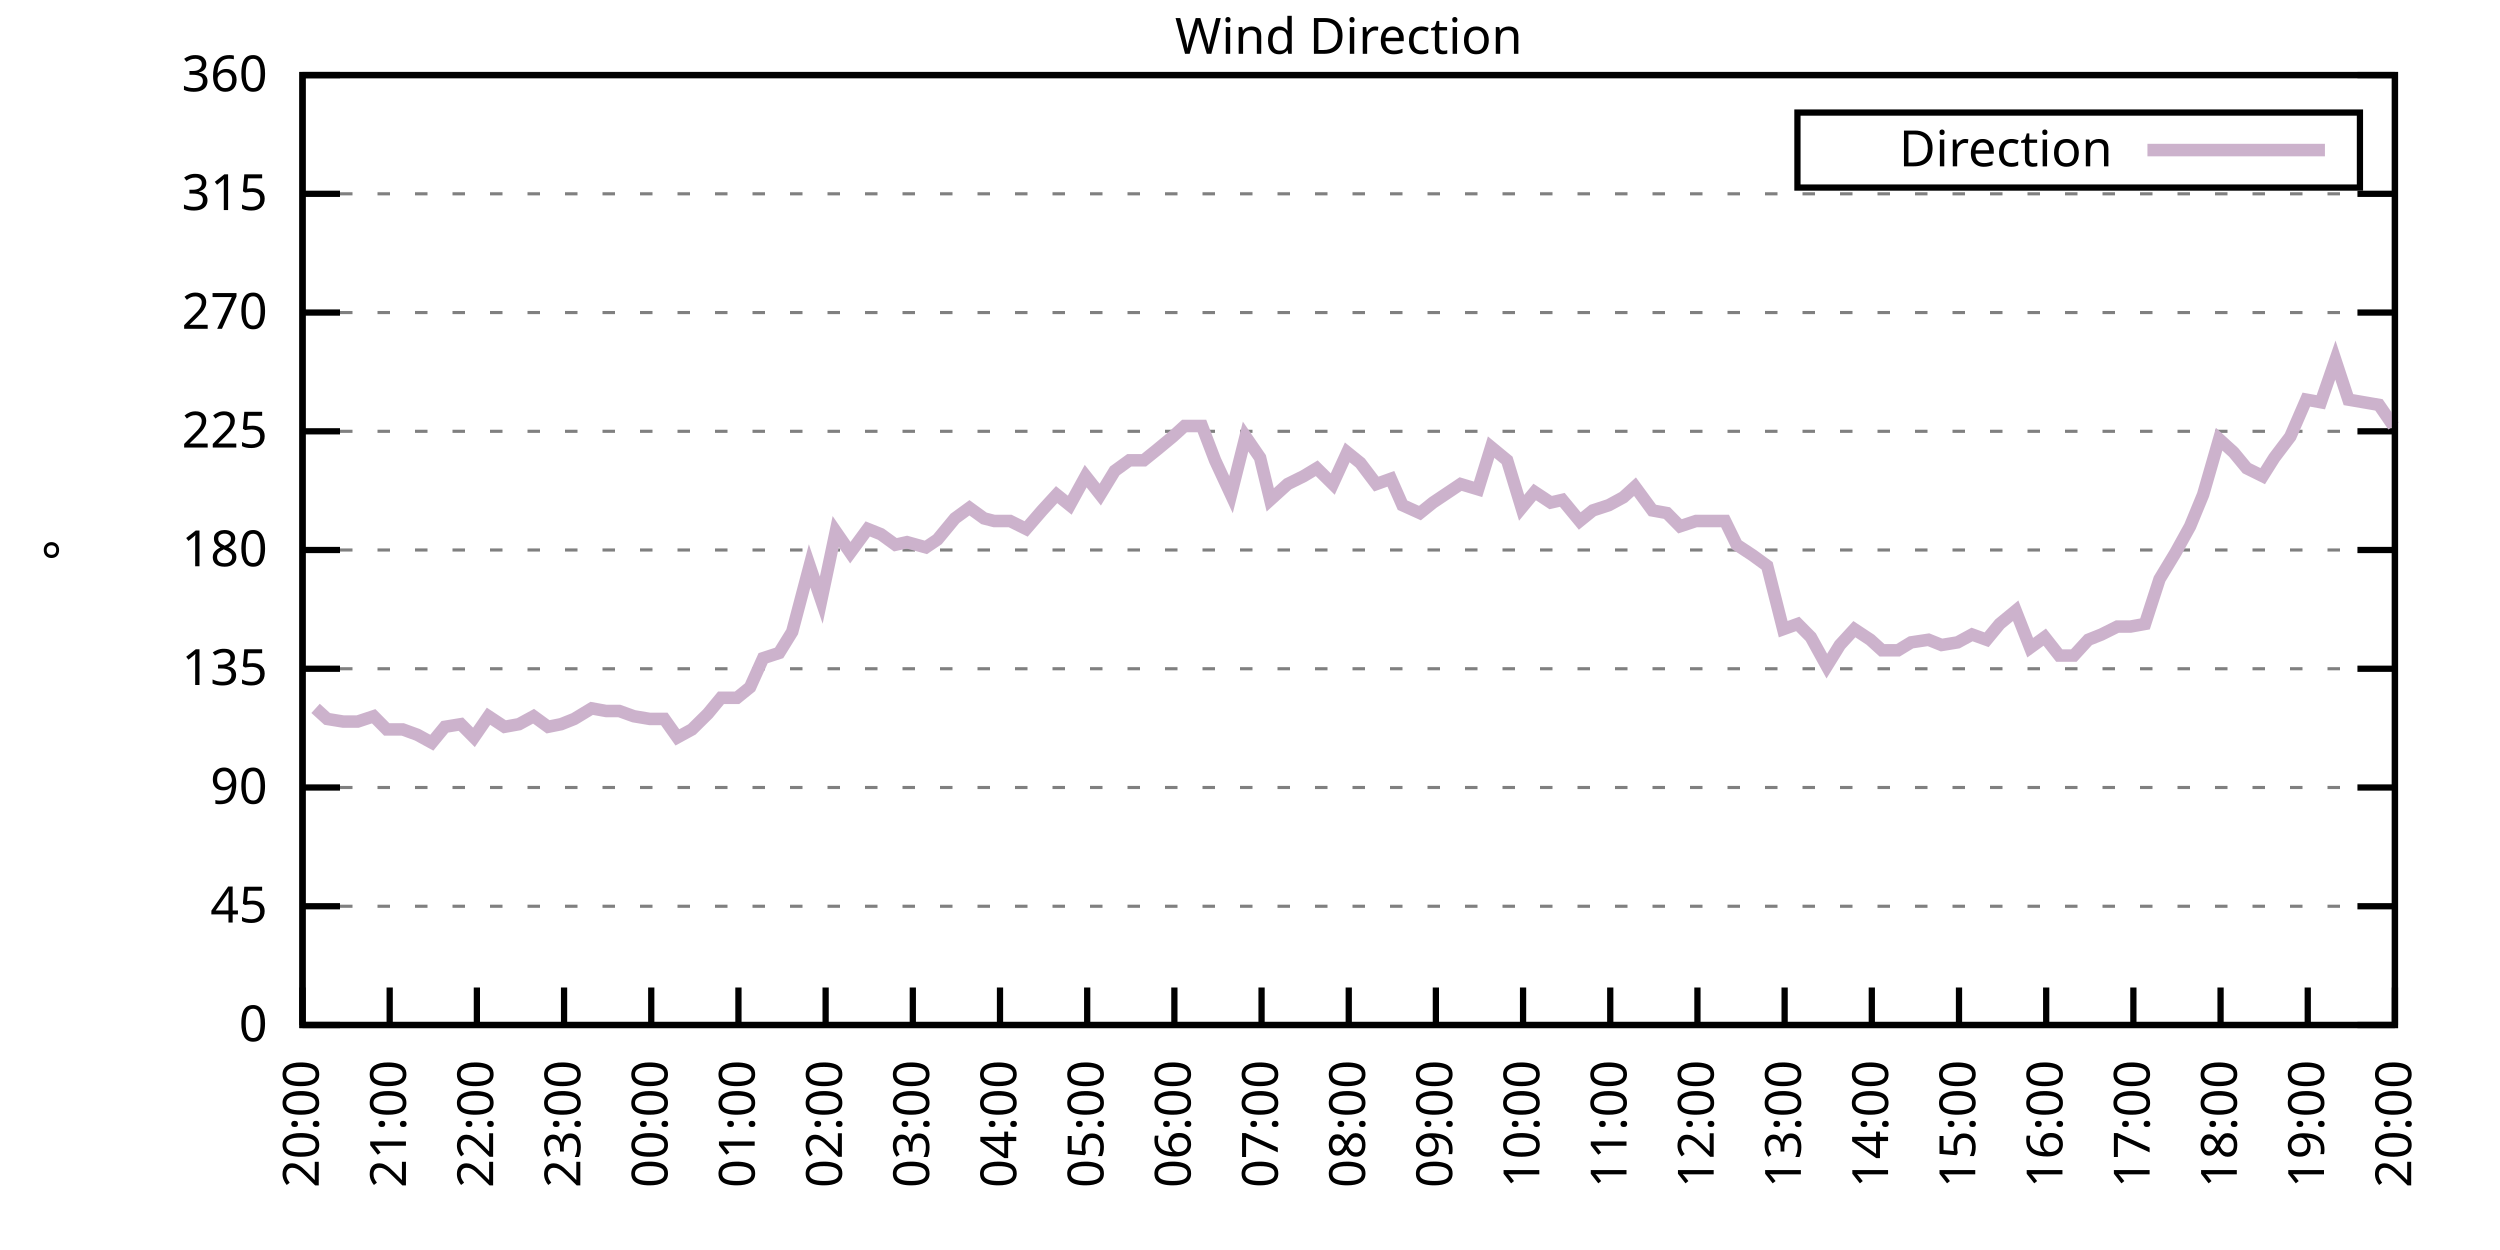
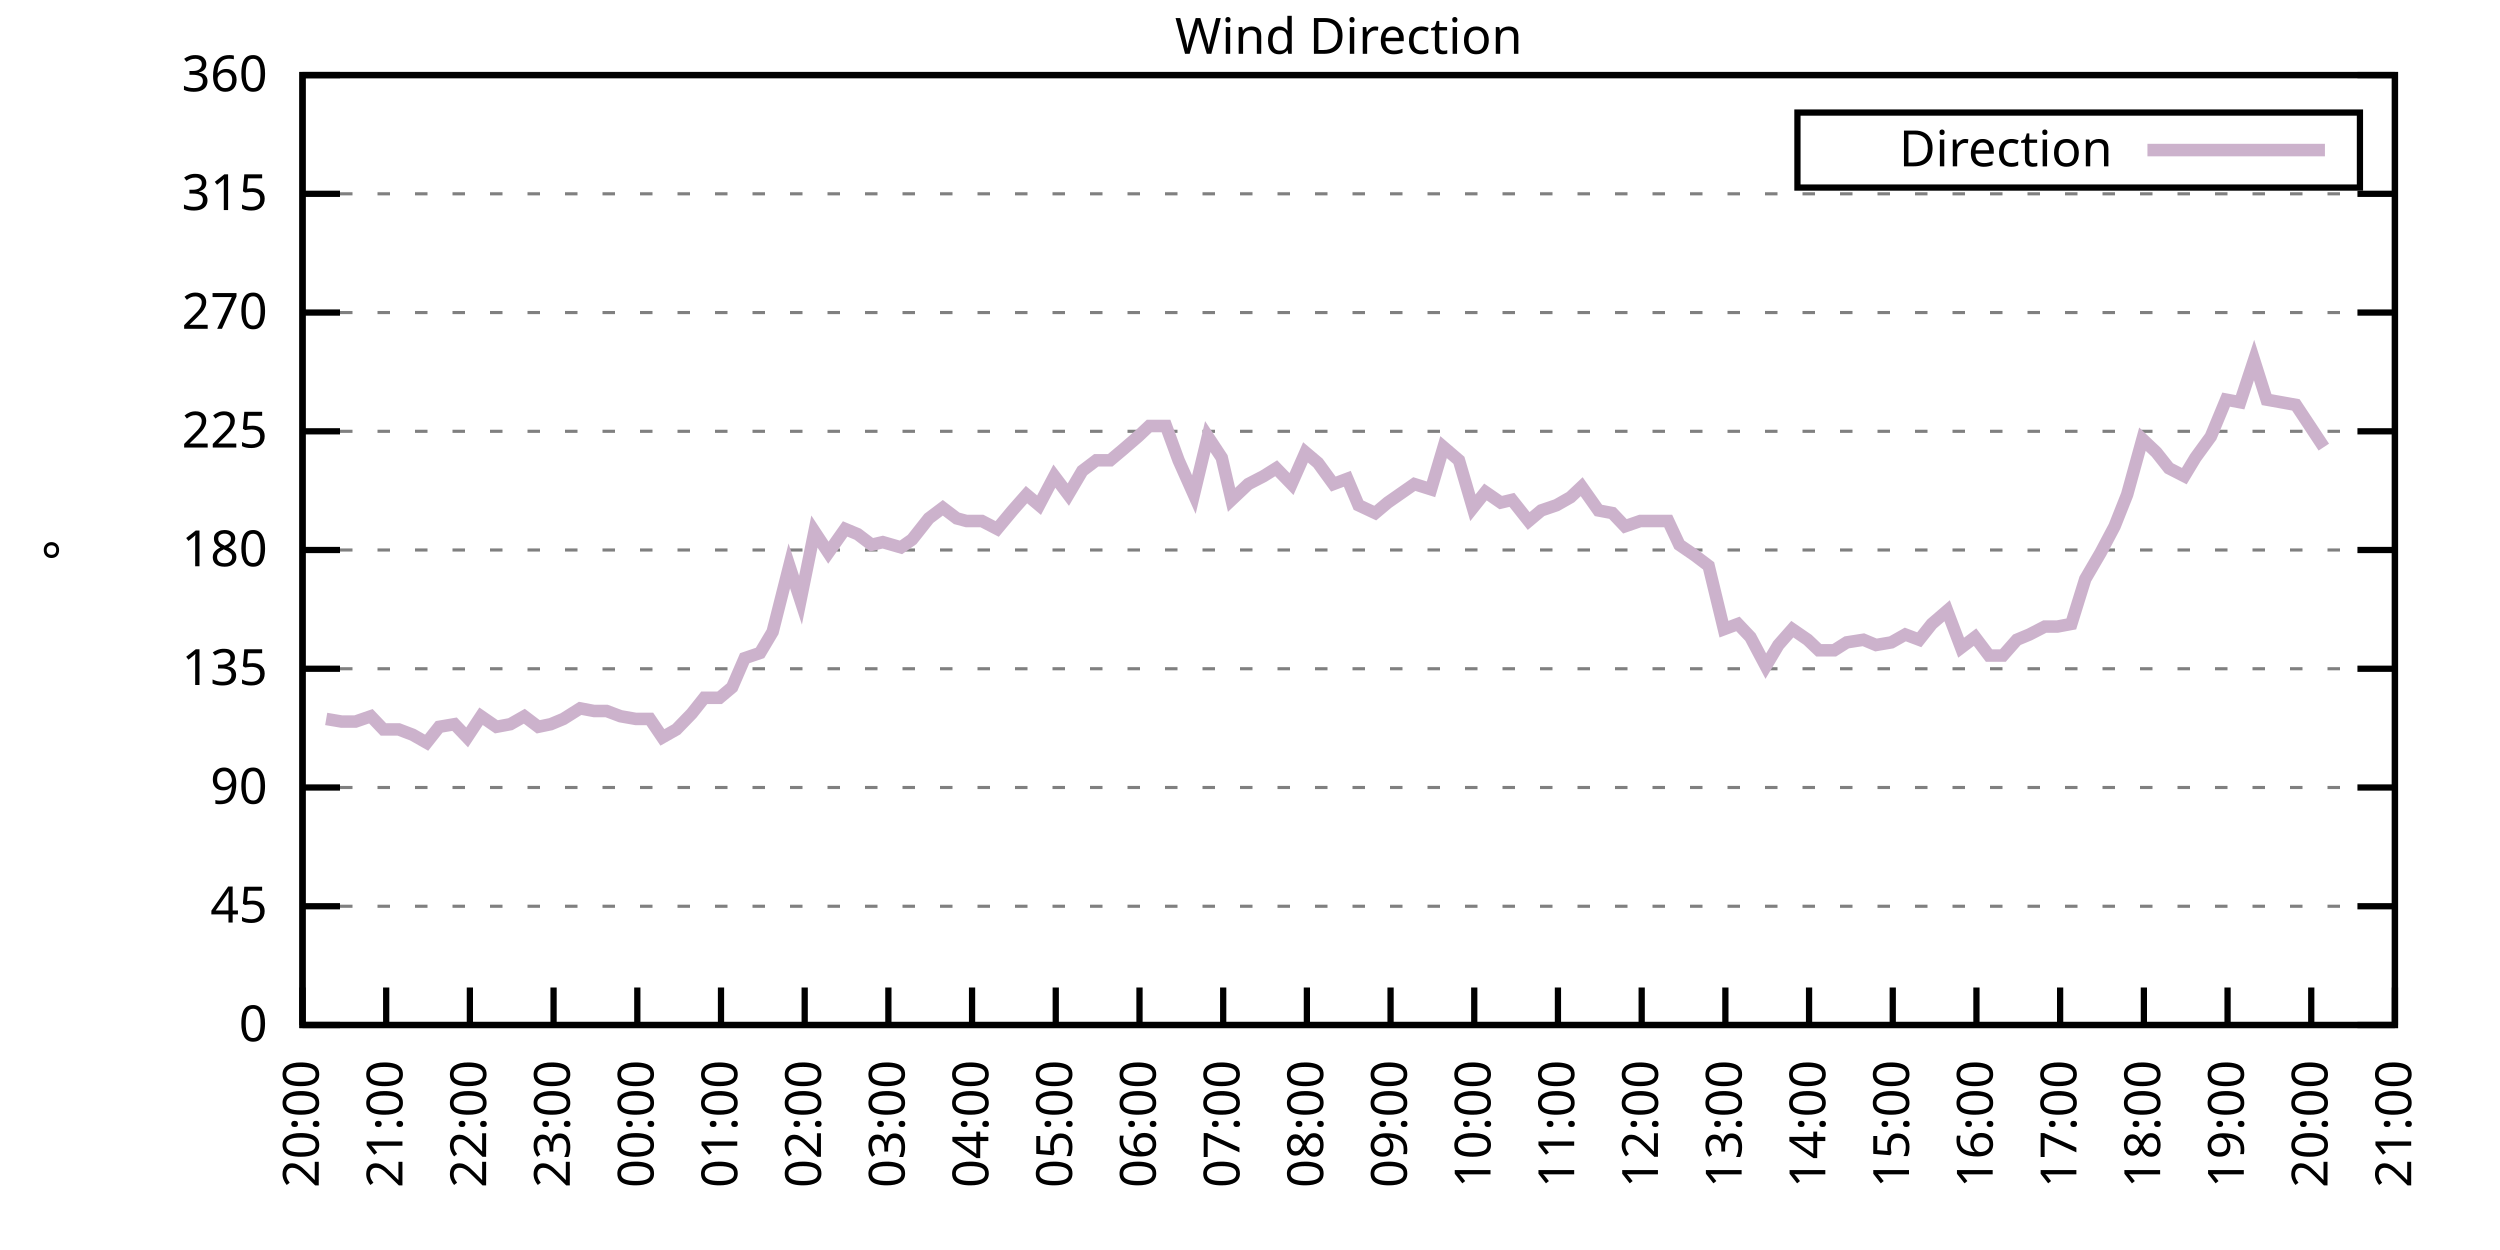
<svg xmlns="http://www.w3.org/2000/svg" xmlns:xlink="http://www.w3.org/1999/xlink" width="400" height="200" viewBox="0 0 400 200">
  <g id="gnuplot_canvas">
    <rect x="0" y="0" width="400" height="200" fill="none" />
    <defs>
      <circle id="gpDot" r="0.5" stroke-width="0.5" stroke="currentColor" />
      <path id="gpPt0" stroke-width="0.333" stroke="currentColor" d="M-1,0 h2 M0,-1 v2" />
      <path id="gpPt1" stroke-width="0.333" stroke="currentColor" d="M-1,-1 L1,1 M1,-1 L-1,1" />
      <path id="gpPt2" stroke-width="0.333" stroke="currentColor" d="M-1,0 L1,0 M0,-1 L0,1 M-1,-1 L1,1 M-1,1 L1,-1" />
      <rect id="gpPt3" stroke-width="0.333" stroke="currentColor" x="-1" y="-1" width="2" height="2" />
      <rect id="gpPt4" stroke-width="0.333" stroke="currentColor" fill="currentColor" x="-1" y="-1" width="2" height="2" />
      <circle id="gpPt5" stroke-width="0.333" stroke="currentColor" cx="0" cy="0" r="1" />
      <use xlink:href="#gpPt5" id="gpPt6" fill="currentColor" stroke="none" />
      <path id="gpPt7" stroke-width="0.333" stroke="currentColor" d="M0,-1.33 L-1.33,0.67 L1.33,0.67 z" />
      <use xlink:href="#gpPt7" id="gpPt8" fill="currentColor" stroke="none" />
      <use xlink:href="#gpPt7" id="gpPt9" stroke="currentColor" transform="rotate(180)" />
      <use xlink:href="#gpPt9" id="gpPt10" fill="currentColor" stroke="none" />
      <use xlink:href="#gpPt3" id="gpPt11" stroke="currentColor" transform="rotate(45)" />
      <use xlink:href="#gpPt11" id="gpPt12" fill="currentColor" stroke="none" />
      <path id="gpPt13" stroke-width="0.333" stroke="currentColor" d="M0,1.330 L1.265,0.411 L0.782,-1.067 L-0.782,-1.076 L-1.265,0.411 z" />
      <use xlink:href="#gpPt13" id="gpPt14" fill="currentColor" stroke="none" />
      <filter id="textbox" filterUnits="objectBoundingBox" x="0" y="0" height="1" width="1">
        <feFlood flood-color="white" flood-opacity="1" result="bgnd" />
        <feComposite in="SourceGraphic" in2="bgnd" operator="atop" />
      </filter>
      <filter id="greybox" filterUnits="objectBoundingBox" x="0" y="0" height="1" width="1">
        <feFlood flood-color="lightgrey" flood-opacity="1" result="grey" />
        <feComposite in="SourceGraphic" in2="grey" operator="atop" />
      </filter>
    </defs>
    <g fill="none" color="white" stroke="currentColor" stroke-width="1.00" stroke-linecap="butt" stroke-linejoin="miter">
</g>
    <g fill="none" color="black" stroke="currentColor" stroke-width="1.00" stroke-linecap="butt" stroke-linejoin="miter">
      <g stroke="none" shape-rendering="crispEdges">
        <polygon fill="rgb(255, 255, 255)" points="48.40,164.00 383.18,164.00 383.18,12.02 48.40,12.02 " />
      </g>
    </g>
    <g fill="none" color="black" stroke="currentColor" stroke-width="1.00" stroke-linecap="butt" stroke-linejoin="miter">
</g>
    <g fill="none" color="black" stroke="black" stroke-width="0.50" stroke-linecap="butt" stroke-linejoin="miter">
</g>
    <g fill="none" color="gray" stroke="currentColor" stroke-width="0.50" stroke-linecap="butt" stroke-linejoin="miter">
      <path stroke="gray" stroke-dasharray="2,4" class="gridline" d="M48.40,164.00 L383.19,164.00  " />
    </g>
    <g fill="none" color="gray" stroke="gray" stroke-width="1.00" stroke-linecap="butt" stroke-linejoin="miter">
</g>
    <g fill="none" color="black" stroke="currentColor" stroke-width="1.00" stroke-linecap="butt" stroke-linejoin="miter">
      <path stroke="black" d="M48.40,164.00 L54.40,164.00 M383.19,164.00 L377.19,164.00  " />
      <g transform="translate(42.80,166.60)" stroke="none" fill="black" font-family="Sans" font-size="8.00" text-anchor="end">
        <text>
          <tspan font-family="Sans"> 0</tspan>
        </text>
      </g>
    </g>
    <g fill="none" color="black" stroke="currentColor" stroke-width="1.00" stroke-linecap="butt" stroke-linejoin="miter">
</g>
    <g fill="none" color="black" stroke="black" stroke-width="0.50" stroke-linecap="butt" stroke-linejoin="miter">
</g>
    <g fill="none" color="gray" stroke="currentColor" stroke-width="0.50" stroke-linecap="butt" stroke-linejoin="miter">
      <path stroke="gray" stroke-dasharray="2,4" class="gridline" d="M48.40,145.00 L383.19,145.00  " />
    </g>
    <g fill="none" color="gray" stroke="gray" stroke-width="1.00" stroke-linecap="butt" stroke-linejoin="miter">
</g>
    <g fill="none" color="black" stroke="currentColor" stroke-width="1.00" stroke-linecap="butt" stroke-linejoin="miter">
      <path stroke="black" d="M48.40,145.00 L54.40,145.00 M383.19,145.00 L377.19,145.00  " />
      <g transform="translate(42.80,147.60)" stroke="none" fill="black" font-family="Sans" font-size="8.00" text-anchor="end">
        <text>
          <tspan font-family="Sans"> 45</tspan>
        </text>
      </g>
    </g>
    <g fill="none" color="black" stroke="currentColor" stroke-width="1.00" stroke-linecap="butt" stroke-linejoin="miter">
</g>
    <g fill="none" color="black" stroke="black" stroke-width="0.50" stroke-linecap="butt" stroke-linejoin="miter">
</g>
    <g fill="none" color="gray" stroke="currentColor" stroke-width="0.50" stroke-linecap="butt" stroke-linejoin="miter">
      <path stroke="gray" stroke-dasharray="2,4" class="gridline" d="M48.40,126.00 L383.19,126.00  " />
    </g>
    <g fill="none" color="gray" stroke="gray" stroke-width="1.00" stroke-linecap="butt" stroke-linejoin="miter">
</g>
    <g fill="none" color="black" stroke="currentColor" stroke-width="1.00" stroke-linecap="butt" stroke-linejoin="miter">
      <path stroke="black" d="M48.40,126.00 L54.40,126.00 M383.19,126.00 L377.19,126.00  " />
      <g transform="translate(42.80,128.60)" stroke="none" fill="black" font-family="Sans" font-size="8.00" text-anchor="end">
        <text>
          <tspan font-family="Sans"> 90</tspan>
        </text>
      </g>
    </g>
    <g fill="none" color="black" stroke="currentColor" stroke-width="1.00" stroke-linecap="butt" stroke-linejoin="miter">
</g>
    <g fill="none" color="black" stroke="black" stroke-width="0.50" stroke-linecap="butt" stroke-linejoin="miter">
</g>
    <g fill="none" color="gray" stroke="currentColor" stroke-width="0.50" stroke-linecap="butt" stroke-linejoin="miter">
      <path stroke="gray" stroke-dasharray="2,4" class="gridline" d="M48.40,107.00 L383.19,107.00  " />
    </g>
    <g fill="none" color="gray" stroke="gray" stroke-width="1.00" stroke-linecap="butt" stroke-linejoin="miter">
</g>
    <g fill="none" color="black" stroke="currentColor" stroke-width="1.00" stroke-linecap="butt" stroke-linejoin="miter">
      <path stroke="black" d="M48.40,107.00 L54.40,107.00 M383.19,107.00 L377.19,107.00  " />
      <g transform="translate(42.80,109.60)" stroke="none" fill="black" font-family="Sans" font-size="8.00" text-anchor="end">
        <text>
          <tspan font-family="Sans"> 135</tspan>
        </text>
      </g>
    </g>
    <g fill="none" color="black" stroke="currentColor" stroke-width="1.00" stroke-linecap="butt" stroke-linejoin="miter">
</g>
    <g fill="none" color="black" stroke="black" stroke-width="0.50" stroke-linecap="butt" stroke-linejoin="miter">
</g>
    <g fill="none" color="gray" stroke="currentColor" stroke-width="0.50" stroke-linecap="butt" stroke-linejoin="miter">
      <path stroke="gray" stroke-dasharray="2,4" class="gridline" d="M48.40,88.00 L383.19,88.00  " />
    </g>
    <g fill="none" color="gray" stroke="gray" stroke-width="1.00" stroke-linecap="butt" stroke-linejoin="miter">
</g>
    <g fill="none" color="black" stroke="currentColor" stroke-width="1.00" stroke-linecap="butt" stroke-linejoin="miter">
      <path stroke="black" d="M48.40,88.00 L54.40,88.00 M383.19,88.00 L377.19,88.00  " />
      <g transform="translate(42.80,90.60)" stroke="none" fill="black" font-family="Sans" font-size="8.00" text-anchor="end">
        <text>
          <tspan font-family="Sans"> 180</tspan>
        </text>
      </g>
    </g>
    <g fill="none" color="black" stroke="currentColor" stroke-width="1.00" stroke-linecap="butt" stroke-linejoin="miter">
</g>
    <g fill="none" color="black" stroke="black" stroke-width="0.50" stroke-linecap="butt" stroke-linejoin="miter">
</g>
    <g fill="none" color="gray" stroke="currentColor" stroke-width="0.50" stroke-linecap="butt" stroke-linejoin="miter">
      <path stroke="gray" stroke-dasharray="2,4" class="gridline" d="M48.40,69.01 L383.19,69.01  " />
    </g>
    <g fill="none" color="gray" stroke="gray" stroke-width="1.00" stroke-linecap="butt" stroke-linejoin="miter">
</g>
    <g fill="none" color="black" stroke="currentColor" stroke-width="1.00" stroke-linecap="butt" stroke-linejoin="miter">
      <path stroke="black" d="M48.40,69.01 L54.40,69.01 M383.19,69.01 L377.19,69.01  " />
      <g transform="translate(42.80,71.61)" stroke="none" fill="black" font-family="Sans" font-size="8.00" text-anchor="end">
        <text>
          <tspan font-family="Sans"> 225</tspan>
        </text>
      </g>
    </g>
    <g fill="none" color="black" stroke="currentColor" stroke-width="1.00" stroke-linecap="butt" stroke-linejoin="miter">
</g>
    <g fill="none" color="black" stroke="black" stroke-width="0.50" stroke-linecap="butt" stroke-linejoin="miter">
</g>
    <g fill="none" color="gray" stroke="currentColor" stroke-width="0.50" stroke-linecap="butt" stroke-linejoin="miter">
      <path stroke="gray" stroke-dasharray="2,4" class="gridline" d="M48.40,50.01 L383.19,50.01  " />
    </g>
    <g fill="none" color="gray" stroke="gray" stroke-width="1.00" stroke-linecap="butt" stroke-linejoin="miter">
</g>
    <g fill="none" color="black" stroke="currentColor" stroke-width="1.00" stroke-linecap="butt" stroke-linejoin="miter">
      <path stroke="black" d="M48.40,50.01 L54.40,50.01 M383.19,50.01 L377.19,50.01  " />
      <g transform="translate(42.80,52.61)" stroke="none" fill="black" font-family="Sans" font-size="8.00" text-anchor="end">
        <text>
          <tspan font-family="Sans"> 270</tspan>
        </text>
      </g>
    </g>
    <g fill="none" color="black" stroke="currentColor" stroke-width="1.00" stroke-linecap="butt" stroke-linejoin="miter">
</g>
    <g fill="none" color="black" stroke="black" stroke-width="0.50" stroke-linecap="butt" stroke-linejoin="miter">
</g>
    <g fill="none" color="gray" stroke="currentColor" stroke-width="0.50" stroke-linecap="butt" stroke-linejoin="miter">
      <path stroke="gray" stroke-dasharray="2,4" class="gridline" d="M48.40,31.01 L383.19,31.01  " />
    </g>
    <g fill="none" color="gray" stroke="gray" stroke-width="1.00" stroke-linecap="butt" stroke-linejoin="miter">
</g>
    <g fill="none" color="black" stroke="currentColor" stroke-width="1.00" stroke-linecap="butt" stroke-linejoin="miter">
      <path stroke="black" d="M48.40,31.01 L54.40,31.01 M383.19,31.01 L377.19,31.01  " />
      <g transform="translate(42.80,33.61)" stroke="none" fill="black" font-family="Sans" font-size="8.00" text-anchor="end">
        <text>
          <tspan font-family="Sans"> 315</tspan>
        </text>
      </g>
    </g>
    <g fill="none" color="black" stroke="currentColor" stroke-width="1.00" stroke-linecap="butt" stroke-linejoin="miter">
</g>
    <g fill="none" color="black" stroke="black" stroke-width="0.50" stroke-linecap="butt" stroke-linejoin="miter">
</g>
    <g fill="none" color="gray" stroke="currentColor" stroke-width="0.50" stroke-linecap="butt" stroke-linejoin="miter">
      <path stroke="gray" stroke-dasharray="2,4" class="gridline" d="M48.40,12.01 L383.19,12.01  " />
    </g>
    <g fill="none" color="gray" stroke="gray" stroke-width="1.00" stroke-linecap="butt" stroke-linejoin="miter">
</g>
    <g fill="none" color="black" stroke="currentColor" stroke-width="1.00" stroke-linecap="butt" stroke-linejoin="miter">
      <path stroke="black" d="M48.40,12.01 L54.40,12.01 M383.19,12.01 L377.19,12.01  " />
      <g transform="translate(42.80,14.61)" stroke="none" fill="black" font-family="Sans" font-size="8.00" text-anchor="end">
        <text>
          <tspan font-family="Sans"> 360</tspan>
        </text>
      </g>
    </g>
    <g fill="none" color="black" stroke="currentColor" stroke-width="1.00" stroke-linecap="butt" stroke-linejoin="miter">
      <path stroke="black" d="M48.40,164.00 L48.40,158.00  " />
      <g transform="translate(51.00,169.60) rotate(270.00)" stroke="none" fill="black" font-family="Sans" font-size="8.00" text-anchor="end">
        <text>
          <tspan font-family="Sans">20:00</tspan>
        </text>
      </g>
    </g>
    <g fill="none" color="black" stroke="currentColor" stroke-width="1.00" stroke-linecap="butt" stroke-linejoin="miter">
-       <path stroke="black" d="M62.35,164.00 L62.35,158.00  " />
-       <g transform="translate(64.95,169.60) rotate(270.00)" stroke="none" fill="black" font-family="Sans" font-size="8.00" text-anchor="end">
+       <path stroke="black" d="M61.79,164.00 L61.79,158.00  " />
+       <g transform="translate(64.39,169.60) rotate(270.00)" stroke="none" fill="black" font-family="Sans" font-size="8.00" text-anchor="end">
        <text>
          <tspan font-family="Sans">21:00</tspan>
        </text>
      </g>
    </g>
    <g fill="none" color="black" stroke="currentColor" stroke-width="1.00" stroke-linecap="butt" stroke-linejoin="miter">
-       <path stroke="black" d="M76.30,164.00 L76.30,158.00  " />
-       <g transform="translate(78.90,169.60) rotate(270.00)" stroke="none" fill="black" font-family="Sans" font-size="8.00" text-anchor="end">
+       <path stroke="black" d="M75.18,164.00 L75.18,158.00  " />
+       <g transform="translate(77.78,169.60) rotate(270.00)" stroke="none" fill="black" font-family="Sans" font-size="8.00" text-anchor="end">
        <text>
          <tspan font-family="Sans">22:00</tspan>
        </text>
      </g>
    </g>
    <g fill="none" color="black" stroke="currentColor" stroke-width="1.00" stroke-linecap="butt" stroke-linejoin="miter">
-       <path stroke="black" d="M90.25,164.00 L90.25,158.00  " />
-       <g transform="translate(92.85,169.60) rotate(270.00)" stroke="none" fill="black" font-family="Sans" font-size="8.00" text-anchor="end">
+       <path stroke="black" d="M88.57,164.00 L88.57,158.00  " />
+       <g transform="translate(91.17,169.60) rotate(270.00)" stroke="none" fill="black" font-family="Sans" font-size="8.00" text-anchor="end">
        <text>
          <tspan font-family="Sans">23:00</tspan>
        </text>
      </g>
    </g>
    <g fill="none" color="black" stroke="currentColor" stroke-width="1.00" stroke-linecap="butt" stroke-linejoin="miter">
-       <path stroke="black" d="M104.20,164.00 L104.20,158.00  " />
-       <g transform="translate(106.80,169.60) rotate(270.00)" stroke="none" fill="black" font-family="Sans" font-size="8.00" text-anchor="end">
+       <path stroke="black" d="M101.97,164.00 L101.97,158.00  " />
+       <g transform="translate(104.57,169.60) rotate(270.00)" stroke="none" fill="black" font-family="Sans" font-size="8.00" text-anchor="end">
        <text>
          <tspan font-family="Sans">00:00</tspan>
        </text>
      </g>
    </g>
    <g fill="none" color="black" stroke="currentColor" stroke-width="1.00" stroke-linecap="butt" stroke-linejoin="miter">
-       <path stroke="black" d="M118.15,164.00 L118.15,158.00  " />
-       <g transform="translate(120.75,169.60) rotate(270.00)" stroke="none" fill="black" font-family="Sans" font-size="8.00" text-anchor="end">
+       <path stroke="black" d="M115.36,164.00 L115.36,158.00  " />
+       <g transform="translate(117.96,169.60) rotate(270.00)" stroke="none" fill="black" font-family="Sans" font-size="8.00" text-anchor="end">
        <text>
          <tspan font-family="Sans">01:00</tspan>
        </text>
      </g>
    </g>
    <g fill="none" color="black" stroke="currentColor" stroke-width="1.00" stroke-linecap="butt" stroke-linejoin="miter">
-       <path stroke="black" d="M132.10,164.00 L132.10,158.00  " />
-       <g transform="translate(134.70,169.60) rotate(270.00)" stroke="none" fill="black" font-family="Sans" font-size="8.00" text-anchor="end">
+       <path stroke="black" d="M128.75,164.00 L128.75,158.00  " />
+       <g transform="translate(131.35,169.60) rotate(270.00)" stroke="none" fill="black" font-family="Sans" font-size="8.00" text-anchor="end">
        <text>
          <tspan font-family="Sans">02:00</tspan>
        </text>
      </g>
    </g>
    <g fill="none" color="black" stroke="currentColor" stroke-width="1.00" stroke-linecap="butt" stroke-linejoin="miter">
-       <path stroke="black" d="M146.05,164.00 L146.05,158.00  " />
-       <g transform="translate(148.65,169.60) rotate(270.00)" stroke="none" fill="black" font-family="Sans" font-size="8.00" text-anchor="end">
+       <path stroke="black" d="M142.14,164.00 L142.14,158.00  " />
+       <g transform="translate(144.74,169.60) rotate(270.00)" stroke="none" fill="black" font-family="Sans" font-size="8.00" text-anchor="end">
        <text>
          <tspan font-family="Sans">03:00</tspan>
        </text>
      </g>
    </g>
    <g fill="none" color="black" stroke="currentColor" stroke-width="1.00" stroke-linecap="butt" stroke-linejoin="miter">
-       <path stroke="black" d="M160.00,164.00 L160.00,158.00  " />
-       <g transform="translate(162.60,169.60) rotate(270.00)" stroke="none" fill="black" font-family="Sans" font-size="8.00" text-anchor="end">
+       <path stroke="black" d="M155.53,164.00 L155.53,158.00  " />
+       <g transform="translate(158.13,169.60) rotate(270.00)" stroke="none" fill="black" font-family="Sans" font-size="8.00" text-anchor="end">
        <text>
          <tspan font-family="Sans">04:00</tspan>
        </text>
      </g>
    </g>
    <g fill="none" color="black" stroke="currentColor" stroke-width="1.00" stroke-linecap="butt" stroke-linejoin="miter">
-       <path stroke="black" d="M173.95,164.00 L173.95,158.00  " />
-       <g transform="translate(176.55,169.60) rotate(270.00)" stroke="none" fill="black" font-family="Sans" font-size="8.00" text-anchor="end">
+       <path stroke="black" d="M168.92,164.00 L168.92,158.00  " />
+       <g transform="translate(171.52,169.60) rotate(270.00)" stroke="none" fill="black" font-family="Sans" font-size="8.00" text-anchor="end">
        <text>
          <tspan font-family="Sans">05:00</tspan>
        </text>
      </g>
    </g>
    <g fill="none" color="black" stroke="currentColor" stroke-width="1.00" stroke-linecap="butt" stroke-linejoin="miter">
-       <path stroke="black" d="M187.90,164.00 L187.90,158.00  " />
-       <g transform="translate(190.50,169.60) rotate(270.00)" stroke="none" fill="black" font-family="Sans" font-size="8.00" text-anchor="end">
+       <path stroke="black" d="M182.32,164.00 L182.32,158.00  " />
+       <g transform="translate(184.92,169.60) rotate(270.00)" stroke="none" fill="black" font-family="Sans" font-size="8.00" text-anchor="end">
        <text>
          <tspan font-family="Sans">06:00</tspan>
        </text>
      </g>
    </g>
    <g fill="none" color="black" stroke="currentColor" stroke-width="1.00" stroke-linecap="butt" stroke-linejoin="miter">
-       <path stroke="black" d="M201.85,164.00 L201.85,158.00  " />
-       <g transform="translate(204.45,169.60) rotate(270.00)" stroke="none" fill="black" font-family="Sans" font-size="8.00" text-anchor="end">
+       <path stroke="black" d="M195.71,164.00 L195.71,158.00  " />
+       <g transform="translate(198.31,169.60) rotate(270.00)" stroke="none" fill="black" font-family="Sans" font-size="8.00" text-anchor="end">
        <text>
          <tspan font-family="Sans">07:00</tspan>
        </text>
      </g>
    </g>
    <g fill="none" color="black" stroke="currentColor" stroke-width="1.00" stroke-linecap="butt" stroke-linejoin="miter">
-       <path stroke="black" d="M215.80,164.00 L215.80,158.00  " />
-       <g transform="translate(218.40,169.60) rotate(270.00)" stroke="none" fill="black" font-family="Sans" font-size="8.00" text-anchor="end">
+       <path stroke="black" d="M209.10,164.00 L209.10,158.00  " />
+       <g transform="translate(211.70,169.60) rotate(270.00)" stroke="none" fill="black" font-family="Sans" font-size="8.00" text-anchor="end">
        <text>
          <tspan font-family="Sans">08:00</tspan>
        </text>
      </g>
    </g>
    <g fill="none" color="black" stroke="currentColor" stroke-width="1.00" stroke-linecap="butt" stroke-linejoin="miter">
-       <path stroke="black" d="M229.74,164.00 L229.74,158.00  " />
-       <g transform="translate(232.34,169.60) rotate(270.00)" stroke="none" fill="black" font-family="Sans" font-size="8.00" text-anchor="end">
+       <path stroke="black" d="M222.49,164.00 L222.49,158.00  " />
+       <g transform="translate(225.09,169.60) rotate(270.00)" stroke="none" fill="black" font-family="Sans" font-size="8.00" text-anchor="end">
        <text>
          <tspan font-family="Sans">09:00</tspan>
        </text>
      </g>
    </g>
    <g fill="none" color="black" stroke="currentColor" stroke-width="1.00" stroke-linecap="butt" stroke-linejoin="miter">
-       <path stroke="black" d="M243.69,164.00 L243.69,158.00  " />
-       <g transform="translate(246.29,169.60) rotate(270.00)" stroke="none" fill="black" font-family="Sans" font-size="8.00" text-anchor="end">
+       <path stroke="black" d="M235.88,164.00 L235.88,158.00  " />
+       <g transform="translate(238.48,169.60) rotate(270.00)" stroke="none" fill="black" font-family="Sans" font-size="8.00" text-anchor="end">
        <text>
          <tspan font-family="Sans">10:00</tspan>
        </text>
      </g>
    </g>
    <g fill="none" color="black" stroke="currentColor" stroke-width="1.00" stroke-linecap="butt" stroke-linejoin="miter">
-       <path stroke="black" d="M257.64,164.00 L257.64,158.00  " />
-       <g transform="translate(260.24,169.60) rotate(270.00)" stroke="none" fill="black" font-family="Sans" font-size="8.00" text-anchor="end">
+       <path stroke="black" d="M249.27,164.00 L249.27,158.00  " />
+       <g transform="translate(251.87,169.60) rotate(270.00)" stroke="none" fill="black" font-family="Sans" font-size="8.00" text-anchor="end">
        <text>
          <tspan font-family="Sans">11:00</tspan>
        </text>
      </g>
    </g>
    <g fill="none" color="black" stroke="currentColor" stroke-width="1.00" stroke-linecap="butt" stroke-linejoin="miter">
-       <path stroke="black" d="M271.59,164.00 L271.59,158.00  " />
-       <g transform="translate(274.19,169.60) rotate(270.00)" stroke="none" fill="black" font-family="Sans" font-size="8.00" text-anchor="end">
+       <path stroke="black" d="M262.67,164.00 L262.67,158.00  " />
+       <g transform="translate(265.27,169.60) rotate(270.00)" stroke="none" fill="black" font-family="Sans" font-size="8.00" text-anchor="end">
        <text>
          <tspan font-family="Sans">12:00</tspan>
        </text>
      </g>
    </g>
    <g fill="none" color="black" stroke="currentColor" stroke-width="1.00" stroke-linecap="butt" stroke-linejoin="miter">
-       <path stroke="black" d="M285.54,164.00 L285.54,158.00  " />
-       <g transform="translate(288.14,169.60) rotate(270.00)" stroke="none" fill="black" font-family="Sans" font-size="8.00" text-anchor="end">
+       <path stroke="black" d="M276.06,164.00 L276.06,158.00  " />
+       <g transform="translate(278.66,169.60) rotate(270.00)" stroke="none" fill="black" font-family="Sans" font-size="8.00" text-anchor="end">
        <text>
          <tspan font-family="Sans">13:00</tspan>
        </text>
      </g>
    </g>
    <g fill="none" color="black" stroke="currentColor" stroke-width="1.00" stroke-linecap="butt" stroke-linejoin="miter">
-       <path stroke="black" d="M299.49,164.00 L299.49,158.00  " />
-       <g transform="translate(302.09,169.60) rotate(270.00)" stroke="none" fill="black" font-family="Sans" font-size="8.00" text-anchor="end">
+       <path stroke="black" d="M289.45,164.00 L289.45,158.00  " />
+       <g transform="translate(292.05,169.60) rotate(270.00)" stroke="none" fill="black" font-family="Sans" font-size="8.00" text-anchor="end">
        <text>
          <tspan font-family="Sans">14:00</tspan>
        </text>
      </g>
    </g>
    <g fill="none" color="black" stroke="currentColor" stroke-width="1.00" stroke-linecap="butt" stroke-linejoin="miter">
-       <path stroke="black" d="M313.44,164.00 L313.44,158.00  " />
-       <g transform="translate(316.04,169.60) rotate(270.00)" stroke="none" fill="black" font-family="Sans" font-size="8.00" text-anchor="end">
+       <path stroke="black" d="M302.84,164.00 L302.84,158.00  " />
+       <g transform="translate(305.44,169.60) rotate(270.00)" stroke="none" fill="black" font-family="Sans" font-size="8.00" text-anchor="end">
        <text>
          <tspan font-family="Sans">15:00</tspan>
        </text>
      </g>
    </g>
    <g fill="none" color="black" stroke="currentColor" stroke-width="1.00" stroke-linecap="butt" stroke-linejoin="miter">
-       <path stroke="black" d="M327.39,164.00 L327.39,158.00  " />
-       <g transform="translate(329.99,169.60) rotate(270.00)" stroke="none" fill="black" font-family="Sans" font-size="8.00" text-anchor="end">
+       <path stroke="black" d="M316.23,164.00 L316.23,158.00  " />
+       <g transform="translate(318.83,169.60) rotate(270.00)" stroke="none" fill="black" font-family="Sans" font-size="8.00" text-anchor="end">
        <text>
          <tspan font-family="Sans">16:00</tspan>
        </text>
      </g>
    </g>
    <g fill="none" color="black" stroke="currentColor" stroke-width="1.00" stroke-linecap="butt" stroke-linejoin="miter">
-       <path stroke="black" d="M341.34,164.00 L341.34,158.00  " />
-       <g transform="translate(343.94,169.60) rotate(270.00)" stroke="none" fill="black" font-family="Sans" font-size="8.00" text-anchor="end">
+       <path stroke="black" d="M329.62,164.00 L329.62,158.00  " />
+       <g transform="translate(332.22,169.60) rotate(270.00)" stroke="none" fill="black" font-family="Sans" font-size="8.00" text-anchor="end">
        <text>
          <tspan font-family="Sans">17:00</tspan>
        </text>
      </g>
    </g>
    <g fill="none" color="black" stroke="currentColor" stroke-width="1.00" stroke-linecap="butt" stroke-linejoin="miter">
-       <path stroke="black" d="M355.29,164.00 L355.29,158.00  " />
-       <g transform="translate(357.89,169.60) rotate(270.00)" stroke="none" fill="black" font-family="Sans" font-size="8.00" text-anchor="end">
+       <path stroke="black" d="M343.02,164.00 L343.02,158.00  " />
+       <g transform="translate(345.62,169.60) rotate(270.00)" stroke="none" fill="black" font-family="Sans" font-size="8.00" text-anchor="end">
        <text>
          <tspan font-family="Sans">18:00</tspan>
        </text>
      </g>
    </g>
    <g fill="none" color="black" stroke="currentColor" stroke-width="1.00" stroke-linecap="butt" stroke-linejoin="miter">
-       <path stroke="black" d="M369.24,164.00 L369.24,158.00  " />
-       <g transform="translate(371.84,169.60) rotate(270.00)" stroke="none" fill="black" font-family="Sans" font-size="8.00" text-anchor="end">
+       <path stroke="black" d="M356.41,164.00 L356.41,158.00  " />
+       <g transform="translate(359.01,169.60) rotate(270.00)" stroke="none" fill="black" font-family="Sans" font-size="8.00" text-anchor="end">
        <text>
          <tspan font-family="Sans">19:00</tspan>
+         </text>
+       </g>
+     </g>
+     <g fill="none" color="black" stroke="currentColor" stroke-width="1.00" stroke-linecap="butt" stroke-linejoin="miter">
+       <path stroke="black" d="M369.80,164.00 L369.80,158.00  " />
+       <g transform="translate(372.40,169.60) rotate(270.00)" stroke="none" fill="black" font-family="Sans" font-size="8.00" text-anchor="end">
+         <text>
+           <tspan font-family="Sans">20:00</tspan>
        </text>
      </g>
    </g>
    <g fill="none" color="black" stroke="currentColor" stroke-width="1.00" stroke-linecap="butt" stroke-linejoin="miter">
      <path stroke="black" d="M383.19,164.00 L383.19,158.00  " />
      <g transform="translate(385.79,169.60) rotate(270.00)" stroke="none" fill="black" font-family="Sans" font-size="8.00" text-anchor="end">
        <text>
-           <tspan font-family="Sans">20:00</tspan>
+           <tspan font-family="Sans">21:00</tspan>
        </text>
      </g>
    </g>
    <g fill="none" color="black" stroke="currentColor" stroke-width="1.00" stroke-linecap="butt" stroke-linejoin="miter">
</g>
    <g fill="none" color="black" stroke="currentColor" stroke-width="1.00" stroke-linecap="butt" stroke-linejoin="miter">
      <path stroke="black" d="M48.40,12.01 L48.40,164.00 L383.19,164.00 L383.19,12.01 L48.40,12.01 Z  " />
    </g>
    <g fill="none" color="black" stroke="currentColor" stroke-width="1.00" stroke-linecap="butt" stroke-linejoin="miter">
</g>
    <g fill="none" color="black" stroke="currentColor" stroke-width="1.00" stroke-linecap="butt" stroke-linejoin="miter">
      <path stroke="black" d="M287.59,30.01 L287.59,18.01 L377.59,18.01 L377.59,30.01 L287.59,30.01 Z  " />
    </g>
    <g id="Wind_direction_plot_1">
      <g fill="none" color="white" stroke="black" stroke-width="2.00" stroke-linecap="butt" stroke-linejoin="miter">
</g>
      <g fill="none" color="black" stroke="currentColor" stroke-width="2.00" stroke-linecap="butt" stroke-linejoin="miter">
        <g transform="translate(337.99,26.61)" stroke="none" fill="black" font-family="Sans" font-size="8.00" text-anchor="end">
          <text>
            <tspan font-family="Sans">Direction</tspan>
          </text>
        </g>
      </g>
      <g fill="none" color="black" stroke="currentColor" stroke-width="2.00" stroke-linecap="butt" stroke-linejoin="miter">
-         <path stroke="rgb(204, 178, 204)" d="M343.59,24.01 L371.99,24.01 M50.49,113.34 L52.35,115.03 L54.91,115.45 L57.23,115.45 L59.79,114.60 L61.88,116.71   L64.44,116.71 L66.77,117.56 L69.09,118.83 L71.18,116.29 L73.74,115.87 L75.83,117.98 L78.16,114.60 L80.72,116.29   L83.04,115.87 L85.37,114.60 L87.69,116.29 L89.78,115.87 L91.88,115.03 L94.67,113.34 L96.99,113.76 L99.08,113.76   L101.41,114.60 L103.97,115.03 L106.29,115.03 L108.38,117.98 L110.71,116.71 L113.27,114.18 L115.36,111.65 L117.92,111.65   L120.01,109.96 L122.10,105.31 L124.66,104.47 L126.75,101.09 L129.54,90.54 L131.40,96.03 L133.72,85.05 L136.05,88.43   L138.84,84.63 L140.93,85.47 L143.26,87.16 L145.12,86.74 L148.14,87.58 L150.00,86.32 L152.79,82.94 L155.11,81.25   L157.44,82.94 L159.07,83.36 L161.62,83.36 L164.18,84.63 L166.74,81.67 L169.06,79.14 L171.16,80.83 L173.71,76.18   L176.04,79.14 L178.36,75.34 L180.69,73.65 L183.01,73.65 L185.11,71.96 L187.66,69.85 L189.52,68.16 L192.31,68.16   L194.41,73.65 L196.96,79.14 L199.29,69.85 L201.61,73.23 L203.24,79.98 L206.03,77.45 L208.59,76.18 L210.68,74.92   L213.24,77.45 L215.56,72.38 L217.65,74.07 L220.21,77.45 L222.54,76.61 L224.40,80.83 L227.19,82.09 L229.28,80.41   L233.70,77.45 L236.49,78.29 L238.58,71.54 L241.14,73.65 L243.46,81.25 L245.55,78.72 L248.11,80.41 L249.97,79.98   L252.76,83.36 L254.85,81.67 L257.41,80.83 L259.74,79.56 L261.60,77.87 L264.39,81.67 L266.71,82.09 L268.80,84.21   L271.36,83.36 L273.45,83.36 L276.01,83.36 L277.87,87.16 L280.43,88.85 L282.75,90.54 L285.31,100.67 L287.64,99.83   L289.73,101.94 L292.29,106.58 L294.38,103.20 L296.70,100.67 L299.26,102.36 L301.12,104.05 L303.68,104.05 L305.77,102.78   L308.56,102.36 L310.65,103.20 L313.21,102.78 L315.53,101.52 L317.86,102.36 L319.95,99.83 L322.51,97.72 L324.83,103.63   L327.16,101.94 L329.48,104.89 L331.81,104.89 L334.13,102.36 L336.23,101.52 L338.78,100.25 L340.88,100.25 L343.20,99.83   L345.53,92.65 L348.08,88.43 L350.41,84.21 L352.50,79.14 L355.06,70.27 L357.38,72.38 L359.48,74.92 L362.03,76.18   L363.89,73.23 L366.45,69.85 L369.01,63.94 L371.33,64.36 L373.66,57.61 L375.75,63.94 L380.63,64.78 L382.96,68.16    " />
+         <path stroke="rgb(204, 178, 204)" d="M343.59,24.01 L371.99,24.01 M52.19,115.03 L54.65,115.45 L56.88,115.45 L59.34,114.60 L61.35,116.71 L63.80,116.71   L66.03,117.56 L68.26,118.83 L70.27,116.29 L72.73,115.87 L74.74,117.98 L76.97,114.60 L79.42,116.29 L81.66,115.87   L83.89,114.60 L86.12,116.29 L88.13,115.87 L90.14,115.03 L92.82,113.34 L95.05,113.76 L97.06,113.76 L99.29,114.60   L101.74,115.03 L103.98,115.03 L105.98,117.98 L108.22,116.71 L110.67,114.18 L112.68,111.65 L115.13,111.65 L117.14,109.96   L119.15,105.31 L121.61,104.47 L123.62,101.09 L126.29,90.54 L128.08,96.03 L130.31,85.05 L132.54,88.43 L135.22,84.63   L137.23,85.47 L139.46,87.16 L141.25,86.74 L144.15,87.58 L145.94,86.32 L148.61,82.94 L150.85,81.25 L153.08,82.94   L154.64,83.36 L157.10,83.36 L159.55,84.63 L162.01,81.67 L164.24,79.14 L166.25,80.83 L168.70,76.18 L170.93,79.14   L173.17,75.34 L175.40,73.65 L177.63,73.65 L179.64,71.96 L182.09,69.85 L183.88,68.16 L186.56,68.16 L188.57,73.65   L191.02,79.14 L193.25,69.85 L195.48,73.23 L197.05,79.98 L199.73,77.45 L202.18,76.18 L204.19,74.92 L206.64,77.45   L208.88,72.38 L210.88,74.07 L213.34,77.45 L215.57,76.61 L217.36,80.83 L220.04,82.09 L222.04,80.41 L226.29,77.45   L228.96,78.29 L230.97,71.54 L233.43,73.65 L235.66,81.25 L237.67,78.72 L240.12,80.41 L241.91,79.98 L244.59,83.36   L246.60,81.67 L249.05,80.83 L251.28,79.56 L253.07,77.87 L255.75,81.67 L257.98,82.09 L259.99,84.21 L262.44,83.36   L264.45,83.36 L266.91,83.36 L268.69,87.16 L271.15,88.85 L273.38,90.54 L275.83,100.67 L278.07,99.83 L280.07,101.94   L282.53,106.58 L284.54,103.20 L286.77,100.67 L289.23,102.36 L291.01,104.05 L293.47,104.05 L295.48,102.78 L298.15,102.36   L300.16,103.20 L302.62,102.78 L304.85,101.52 L307.08,102.36 L309.09,99.83 L311.54,97.72 L313.78,103.63 L316.01,101.94   L318.24,104.89 L320.47,104.89 L322.70,102.36 L324.71,101.52 L327.17,100.25 L329.18,100.25 L331.41,99.83 L333.64,92.65   L336.10,88.43 L338.33,84.21 L340.34,79.14 L342.79,70.27 L345.02,72.38 L347.03,74.92 L349.49,76.18 L351.27,73.23   L353.73,69.85 L356.18,63.94 L358.42,64.36 L360.65,57.61 L362.66,63.94 L367.34,64.78 L369.58,68.16 L371.81,71.54    " />
      </g>
    </g>
    <g fill="none" color="black" stroke="currentColor" stroke-width="2.00" stroke-linecap="butt" stroke-linejoin="miter">
</g>
    <g fill="none" color="black" stroke="black" stroke-width="1.00" stroke-linecap="butt" stroke-linejoin="miter">
</g>
    <g fill="none" color="black" stroke="currentColor" stroke-width="1.00" stroke-linecap="butt" stroke-linejoin="miter">
      <path stroke="black" d="M48.40,12.01 L48.40,164.00 L383.19,164.00 L383.19,12.01 L48.40,12.01 Z  " />
      <g transform="translate(12.80,88.01) rotate(270.00)" stroke="none" fill="black" font-family="Sans" font-size="8.00" text-anchor="middle">
        <text>
          <tspan font-family="Sans">°</tspan>
        </text>
      </g>
    </g>
    <g fill="none" color="black" stroke="currentColor" stroke-width="1.00" stroke-linecap="butt" stroke-linejoin="miter">
</g>
    <g fill="none" color="black" stroke="currentColor" stroke-width="1.00" stroke-linecap="butt" stroke-linejoin="miter">
      <g transform="translate(215.79,8.61)" stroke="none" fill="black" font-family="Sans" font-size="8.00" text-anchor="middle">
        <text>
          <tspan font-family="Sans">Wind Direction</tspan>
        </text>
      </g>
    </g>
    <g fill="none" color="black" stroke="currentColor" stroke-width="1.00" stroke-linecap="butt" stroke-linejoin="miter">
</g>
  </g>
</svg>
